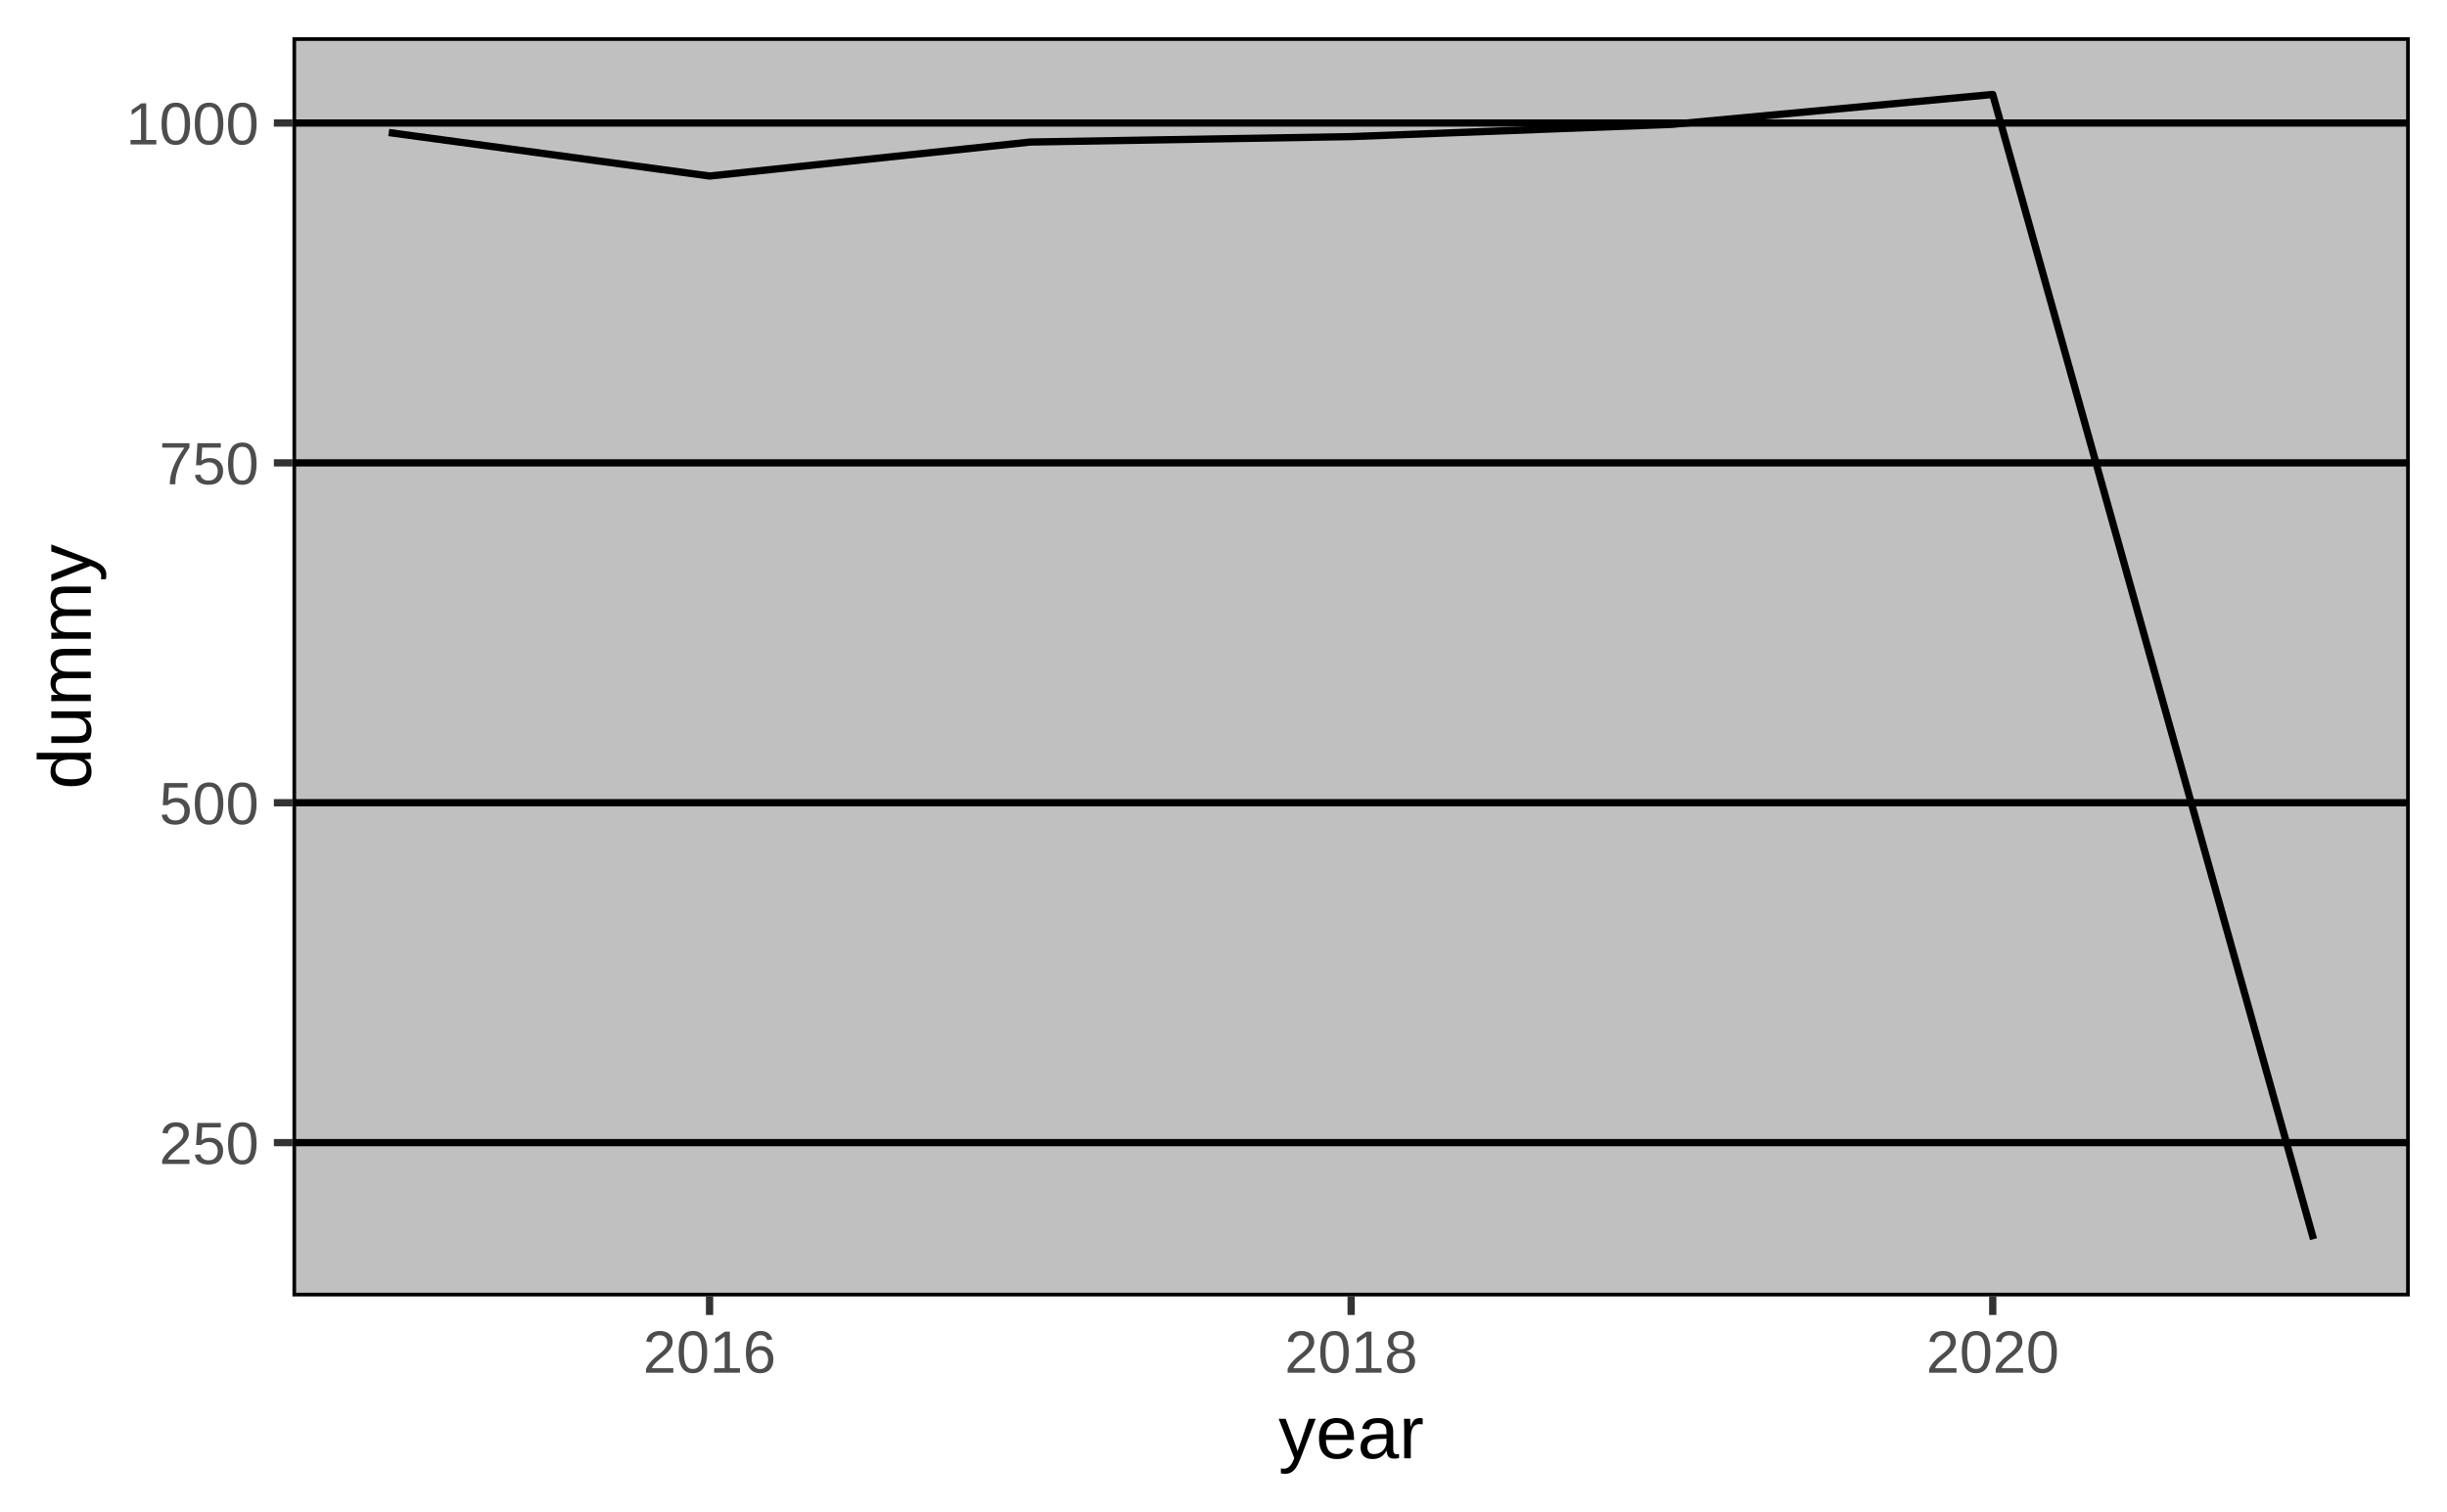
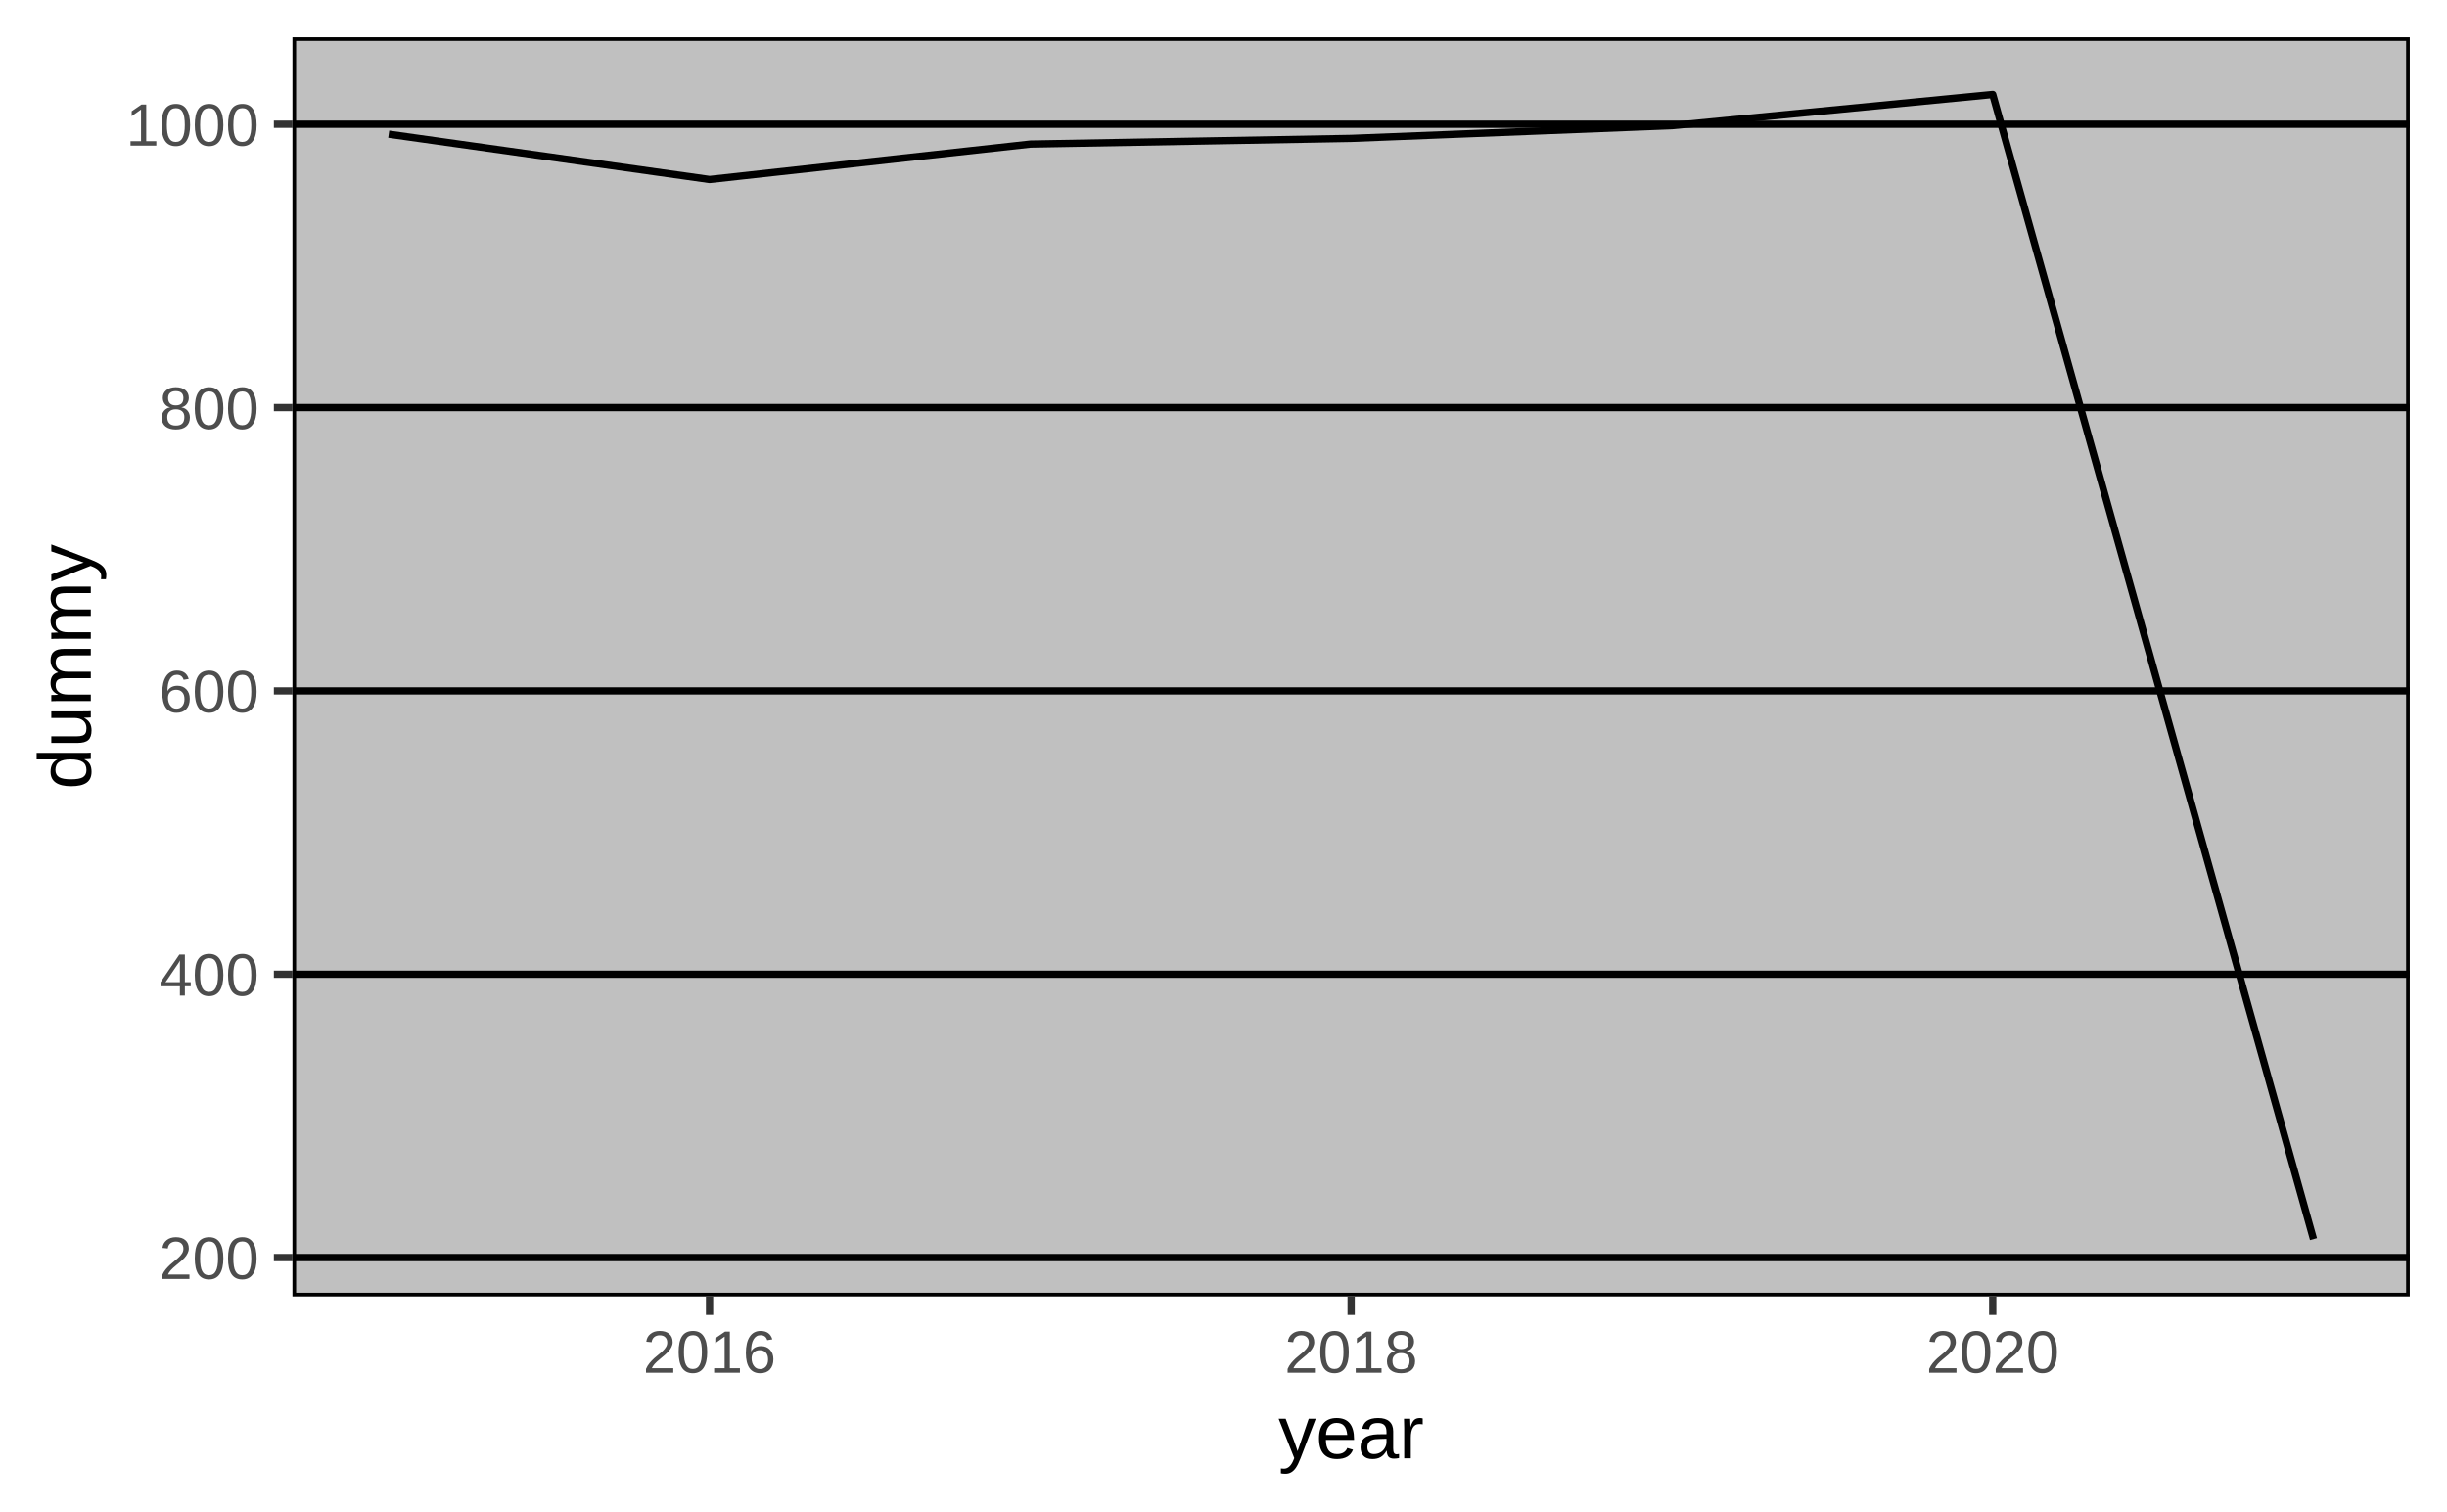
<svg xmlns="http://www.w3.org/2000/svg" class="svglite" width="360.00pt" height="222.48pt" viewBox="0 0 360.00 222.48">
  <defs>
    <style type="text/css">
    .svglite line, .svglite polyline, .svglite polygon, .svglite path, .svglite rect, .svglite circle {
      fill: none;
      stroke: #000000;
      stroke-linecap: round;
      stroke-linejoin: round;
      stroke-miterlimit: 10.00;
    }
  </style>
  </defs>
  <rect width="100%" height="100%" style="stroke: none; fill: #FFFFFF;" />
  <defs>
    <clipPath id="cpMC4wMHwzNjAuMDB8MC4wMHwyMjIuNDg=">
      <rect x="0.00" y="0.00" width="360.00" height="222.48" />
    </clipPath>
  </defs>
  <g clip-path="url(#cpMC4wMHwzNjAuMDB8MC4wMHwyMjIuNDg=)">
    <rect x="0.00" y="0.00" width="360.00" height="222.48" style="stroke-width: 1.07; stroke: #FFFFFF; fill: #FFFFFF;" />
  </g>
  <defs>
    <clipPath id="cpNDMuMDN8MzU0LjUyfDUuNDh8MTkwLjc1">
      <rect x="43.03" y="5.48" width="311.49" height="185.27" />
    </clipPath>
  </defs>
  <g clip-path="url(#cpNDMuMDN8MzU0LjUyfDUuNDh8MTkwLjc1)">
    <rect x="43.03" y="5.48" width="311.49" height="185.27" style="stroke-width: 1.07; stroke: none; fill: #C0C0C0;" />
-     <polyline points="43.03,168.13 354.52,168.13 " style="stroke-width: 1.07; stroke-linecap: butt;" />
-     <polyline points="43.03,118.12 354.52,118.12 " style="stroke-width: 1.07; stroke-linecap: butt;" />
-     <polyline points="43.03,68.11 354.52,68.11 " style="stroke-width: 1.07; stroke-linecap: butt;" />
-     <polyline points="43.03,18.10 354.52,18.10 " style="stroke-width: 1.07; stroke-linecap: butt;" />
-     <polyline points="57.19,19.50 104.39,25.90 151.58,20.90 198.78,20.10 245.97,18.30 293.17,13.90 340.36,182.33 " style="stroke-width: 1.07; stroke-linecap: butt;" />
+     <polyline points="43.03,185.04 354.52,185.04 " style="stroke-width: 1.07; stroke-linecap: butt;" />
+     <polyline points="43.03,143.35 354.52,143.35 " style="stroke-width: 1.07; stroke-linecap: butt;" />
+     <polyline points="43.03,101.66 354.52,101.66 " style="stroke-width: 1.07; stroke-linecap: butt;" />
+     <polyline points="43.03,59.97 354.52,59.97 " style="stroke-width: 1.07; stroke-linecap: butt;" />
+     <polyline points="43.03,18.28 354.52,18.28 " style="stroke-width: 1.07; stroke-linecap: butt;" />
+     <polyline points="57.19,19.74 104.39,26.41 151.58,21.20 198.78,20.36 245.97,18.49 293.17,13.90 340.36,182.33 " style="stroke-width: 1.07; stroke-linecap: butt;" />
    <rect x="43.03" y="5.48" width="311.49" height="185.27" style="stroke-width: 1.07;" />
  </g>
  <g clip-path="url(#cpMC4wMHwzNjAuMDB8MC4wMHwyMjIuNDg=)">
-     <text x="38.10" y="171.28" text-anchor="end" style="font-size: 8.80px; fill: #4D4D4D; font-family: Arial;" textLength="14.69px" lengthAdjust="spacingAndGlyphs">250</text>
-     <text x="38.10" y="121.27" text-anchor="end" style="font-size: 8.80px; fill: #4D4D4D; font-family: Arial;" textLength="14.69px" lengthAdjust="spacingAndGlyphs">500</text>
-     <text x="38.10" y="71.26" text-anchor="end" style="font-size: 8.80px; fill: #4D4D4D; font-family: Arial;" textLength="14.69px" lengthAdjust="spacingAndGlyphs">750</text>
-     <text x="38.10" y="21.25" text-anchor="end" style="font-size: 8.80px; fill: #4D4D4D; font-family: Arial;" textLength="19.58px" lengthAdjust="spacingAndGlyphs">1000</text>
-     <polyline points="40.29,168.13 43.03,168.13 " style="stroke-width: 1.07; stroke: #333333; stroke-linecap: butt;" />
-     <polyline points="40.29,118.12 43.03,118.12 " style="stroke-width: 1.07; stroke: #333333; stroke-linecap: butt;" />
-     <polyline points="40.29,68.11 43.03,68.11 " style="stroke-width: 1.07; stroke: #333333; stroke-linecap: butt;" />
-     <polyline points="40.29,18.10 43.03,18.10 " style="stroke-width: 1.07; stroke: #333333; stroke-linecap: butt;" />
+     <text x="38.10" y="188.19" text-anchor="end" style="font-size: 8.80px; fill: #4D4D4D; font-family: Arial;" textLength="14.69px" lengthAdjust="spacingAndGlyphs">200</text>
+     <text x="38.10" y="146.50" text-anchor="end" style="font-size: 8.80px; fill: #4D4D4D; font-family: Arial;" textLength="14.69px" lengthAdjust="spacingAndGlyphs">400</text>
+     <text x="38.10" y="104.81" text-anchor="end" style="font-size: 8.80px; fill: #4D4D4D; font-family: Arial;" textLength="14.69px" lengthAdjust="spacingAndGlyphs">600</text>
+     <text x="38.10" y="63.12" text-anchor="end" style="font-size: 8.80px; fill: #4D4D4D; font-family: Arial;" textLength="14.69px" lengthAdjust="spacingAndGlyphs">800</text>
+     <text x="38.10" y="21.43" text-anchor="end" style="font-size: 8.80px; fill: #4D4D4D; font-family: Arial;" textLength="19.58px" lengthAdjust="spacingAndGlyphs">1000</text>
+     <polyline points="40.29,185.04 43.03,185.04 " style="stroke-width: 1.07; stroke: #333333; stroke-linecap: butt;" />
+     <polyline points="40.29,143.35 43.03,143.35 " style="stroke-width: 1.07; stroke: #333333; stroke-linecap: butt;" />
+     <polyline points="40.29,101.66 43.03,101.66 " style="stroke-width: 1.07; stroke: #333333; stroke-linecap: butt;" />
+     <polyline points="40.29,59.97 43.03,59.97 " style="stroke-width: 1.07; stroke: #333333; stroke-linecap: butt;" />
+     <polyline points="40.29,18.28 43.03,18.28 " style="stroke-width: 1.07; stroke: #333333; stroke-linecap: butt;" />
    <polyline points="104.39,193.49 104.39,190.75 " style="stroke-width: 1.07; stroke: #333333; stroke-linecap: butt;" />
    <polyline points="198.78,193.49 198.78,190.75 " style="stroke-width: 1.07; stroke: #333333; stroke-linecap: butt;" />
    <polyline points="293.17,193.49 293.17,190.75 " style="stroke-width: 1.07; stroke: #333333; stroke-linecap: butt;" />
    <text x="104.39" y="201.98" text-anchor="middle" style="font-size: 8.80px; fill: #4D4D4D; font-family: Arial;" textLength="19.58px" lengthAdjust="spacingAndGlyphs">2016</text>
    <text x="198.78" y="201.98" text-anchor="middle" style="font-size: 8.80px; fill: #4D4D4D; font-family: Arial;" textLength="19.58px" lengthAdjust="spacingAndGlyphs">2018</text>
    <text x="293.17" y="201.98" text-anchor="middle" style="font-size: 8.80px; fill: #4D4D4D; font-family: Arial;" textLength="19.58px" lengthAdjust="spacingAndGlyphs">2020</text>
    <text x="198.78" y="214.58" text-anchor="middle" style="font-size: 11.00px; font-family: Arial;" textLength="21.41px" lengthAdjust="spacingAndGlyphs">year</text>
    <text transform="translate(13.36,98.12) rotate(-90)" text-anchor="middle" style="font-size: 11.00px; font-family: Arial;" textLength="36.07px" lengthAdjust="spacingAndGlyphs">dummy</text>
  </g>
</svg>
